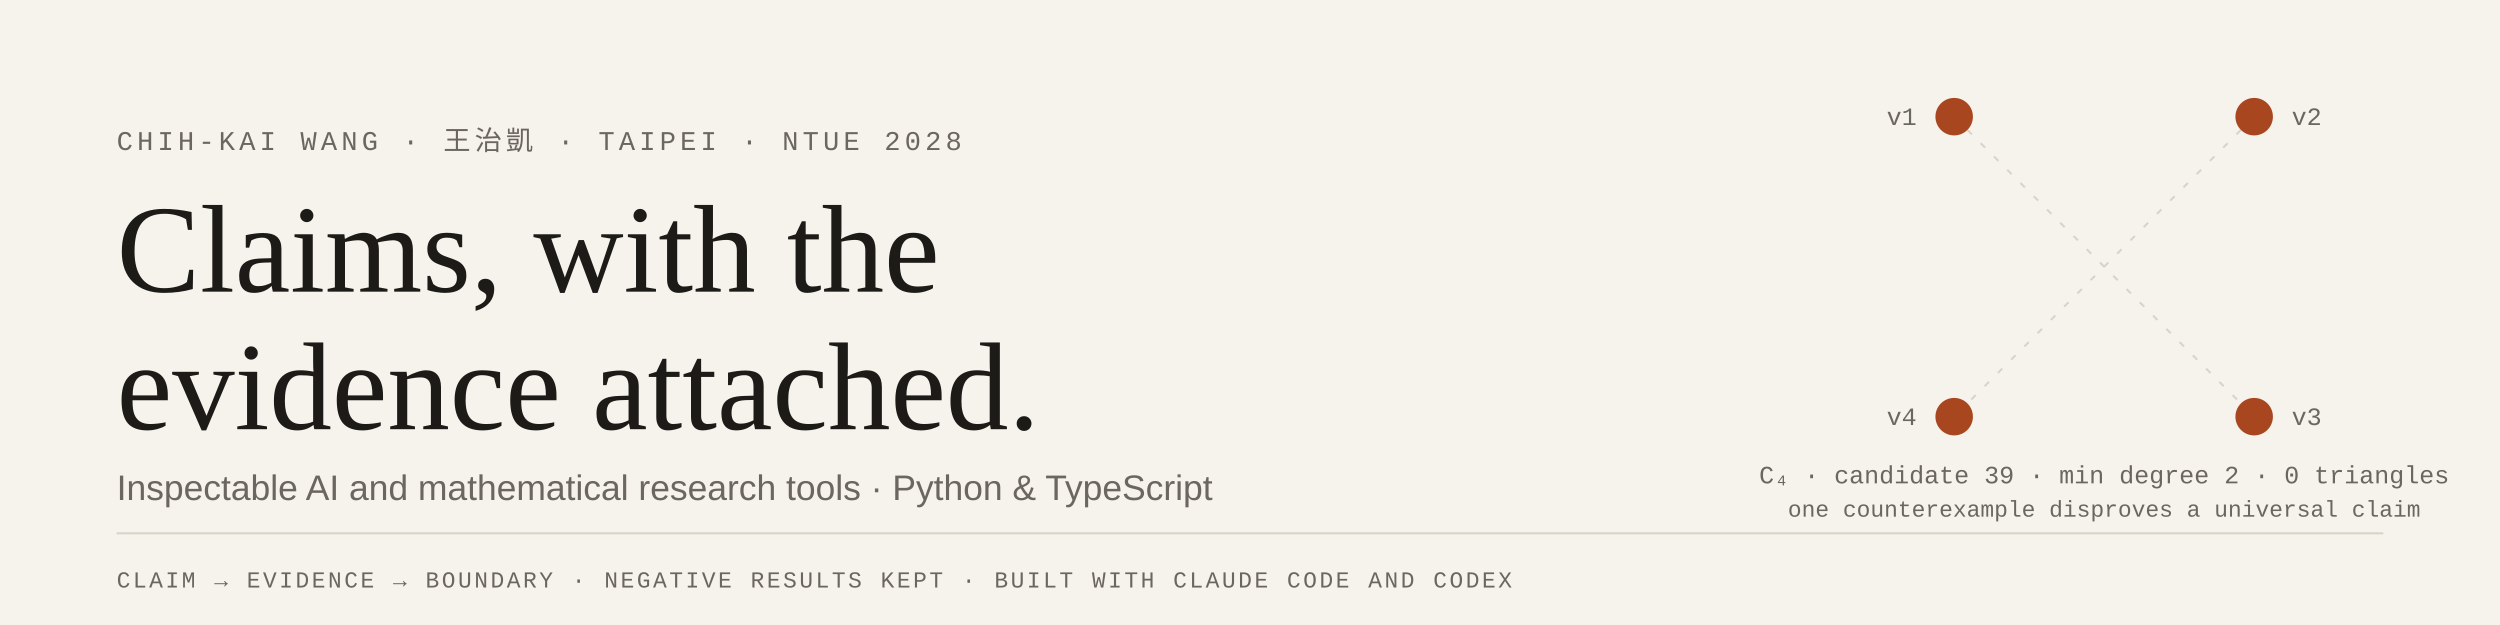
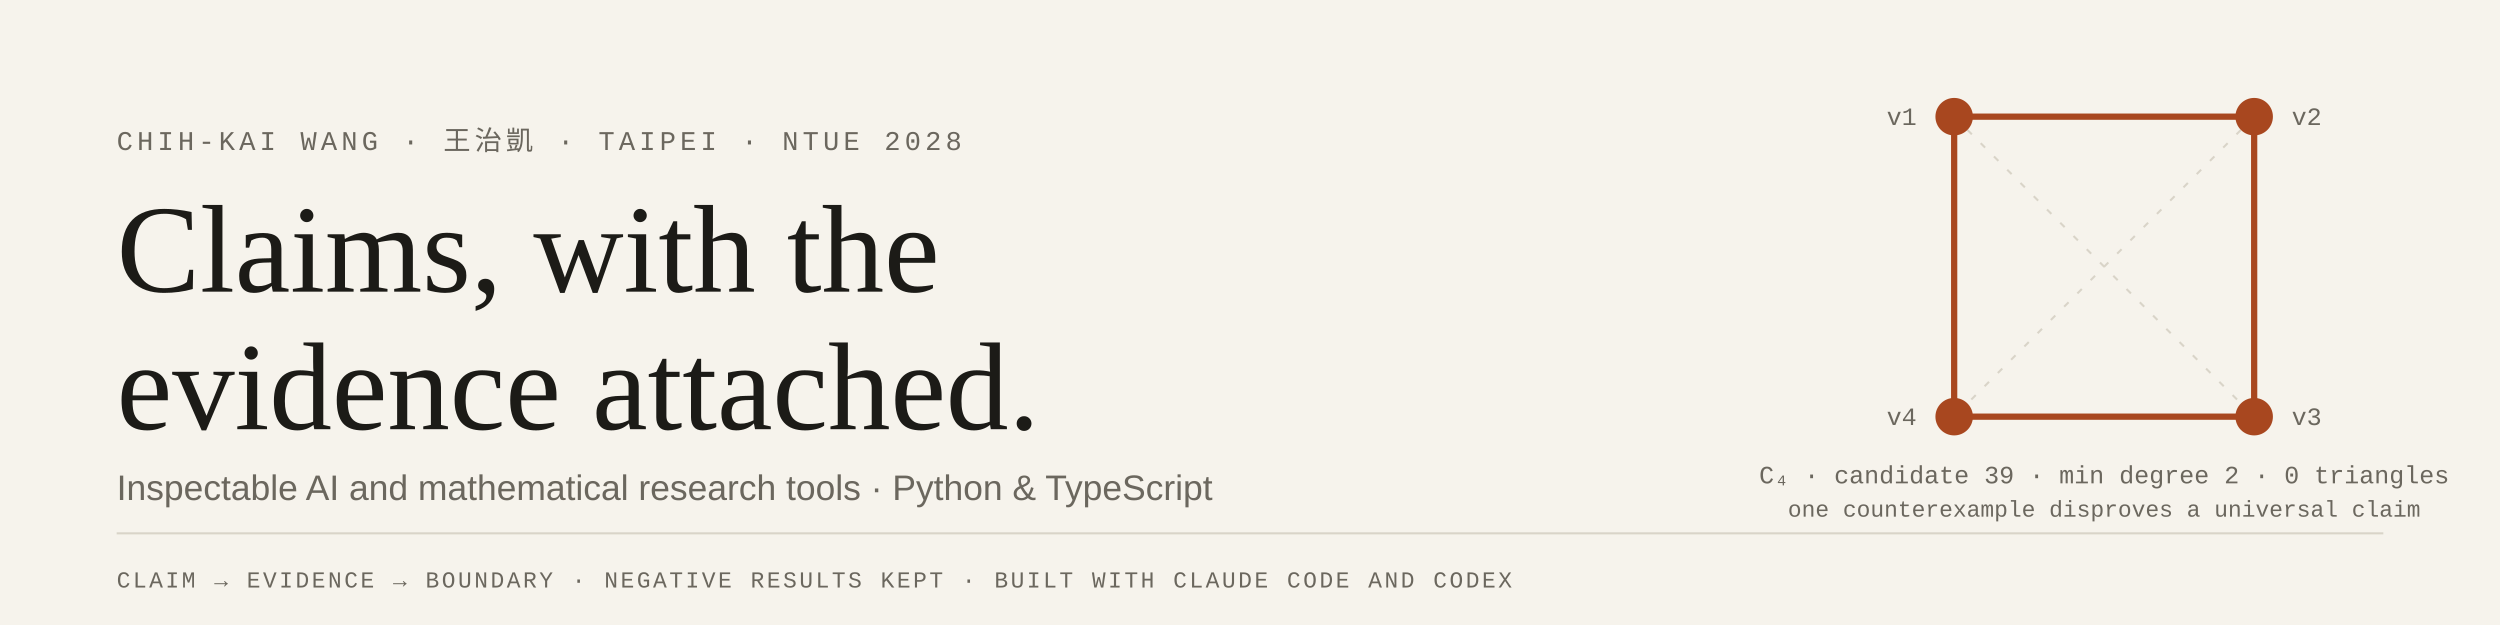
<svg xmlns="http://www.w3.org/2000/svg" width="1200" height="300" viewBox="0 0 1200 300" role="img" aria-labelledby="t d">
  <rect width="1200" height="300" fill="#f6f3ec" />
  <path d="M56 256H1144" stroke="#d9d4c8" stroke-width="1" />
  <text x="56" y="72" font-family="ui-monospace, Menlo, Consolas, &quot;Courier New&quot;, monospace" font-size="13" letter-spacing="2" fill="#6b675e">CHIH-KAI WANG · 王治凱 · TAIPEI · NTUE 2028</text>
  <text font-family="Georgia, &quot;Times New Roman&quot;, &quot;Songti TC&quot;, serif" font-size="60" fill="#1c1b17">
    <tspan x="56" y="140">Claims, with the</tspan>
    <tspan x="56" y="206">evidence attached.</tspan>
  </text>
  <text x="56" y="240" font-family="-apple-system, &quot;Segoe UI&quot;, &quot;Helvetica Neue&quot;, Arial, &quot;PingFang TC&quot;, &quot;Microsoft JhengHei&quot;, sans-serif" font-size="17" fill="#6b675e">Inspectable AI and mathematical research tools · Python &amp; TypeScript</text>
  <text x="56" y="282" font-family="ui-monospace, Menlo, Consolas, &quot;Courier New&quot;, monospace" font-size="11" letter-spacing="1.2" fill="#6b675e">CLAIM → EVIDENCE → BOUNDARY · NEGATIVE RESULTS KEPT · BUILT WITH CLAUDE CODE AND CODEX</text>
  <path d="M938 56L1082 200M1082 56L938 200" stroke="#d9d4c8" stroke-width="1" stroke-dasharray="3 6" />
-   <path d="M938 56H1082V200H938Z" fill="none" stroke="#a8471f" stroke-width="3" stroke-linejoin="round" stroke-dasharray="576" stroke-dashoffset="576">
+   <path d="M938 56H1082V200H938Z" fill="none" stroke="#a8471f" stroke-width="3" stroke-linejoin="round" stroke-dasharray="576" stroke-dashoffset="0">
    <animate attributeName="stroke-dashoffset" from="576" to="0" dur="1.4s" begin="0s" fill="freeze" calcMode="spline" keySplines="0.2 0.7 0.2 1" keyTimes="0;1" />
  </path>
  <circle cx="938" cy="56" r="9" fill="#a8471f" />
  <text x="920" y="60" font-family="ui-monospace, Menlo, Consolas, &quot;Courier New&quot;, monospace" font-size="12" fill="#6b675e" text-anchor="end">v1</text>
  <circle cx="1082" cy="56" r="9" fill="#a8471f" />
  <text x="1100" y="60" font-family="ui-monospace, Menlo, Consolas, &quot;Courier New&quot;, monospace" font-size="12" fill="#6b675e" text-anchor="start">v2</text>
  <circle cx="1082" cy="200" r="9" fill="#a8471f" />
  <text x="1100" y="204" font-family="ui-monospace, Menlo, Consolas, &quot;Courier New&quot;, monospace" font-size="12" fill="#6b675e" text-anchor="start">v3</text>
  <circle cx="938" cy="200" r="9" fill="#a8471f" />
  <text x="920" y="204" font-family="ui-monospace, Menlo, Consolas, &quot;Courier New&quot;, monospace" font-size="12" fill="#6b675e" text-anchor="end">v4</text>
  <text x="1010" y="232" font-family="ui-monospace, Menlo, Consolas, &quot;Courier New&quot;, monospace" font-size="12" fill="#6b675e" text-anchor="middle">C₄ · candidate 39 · min degree 2 · 0 triangles</text>
  <text x="1010" y="248" font-family="ui-monospace, Menlo, Consolas, &quot;Courier New&quot;, monospace" font-size="11" fill="#6b675e" text-anchor="middle">one counterexample disproves a universal claim</text>
</svg>
